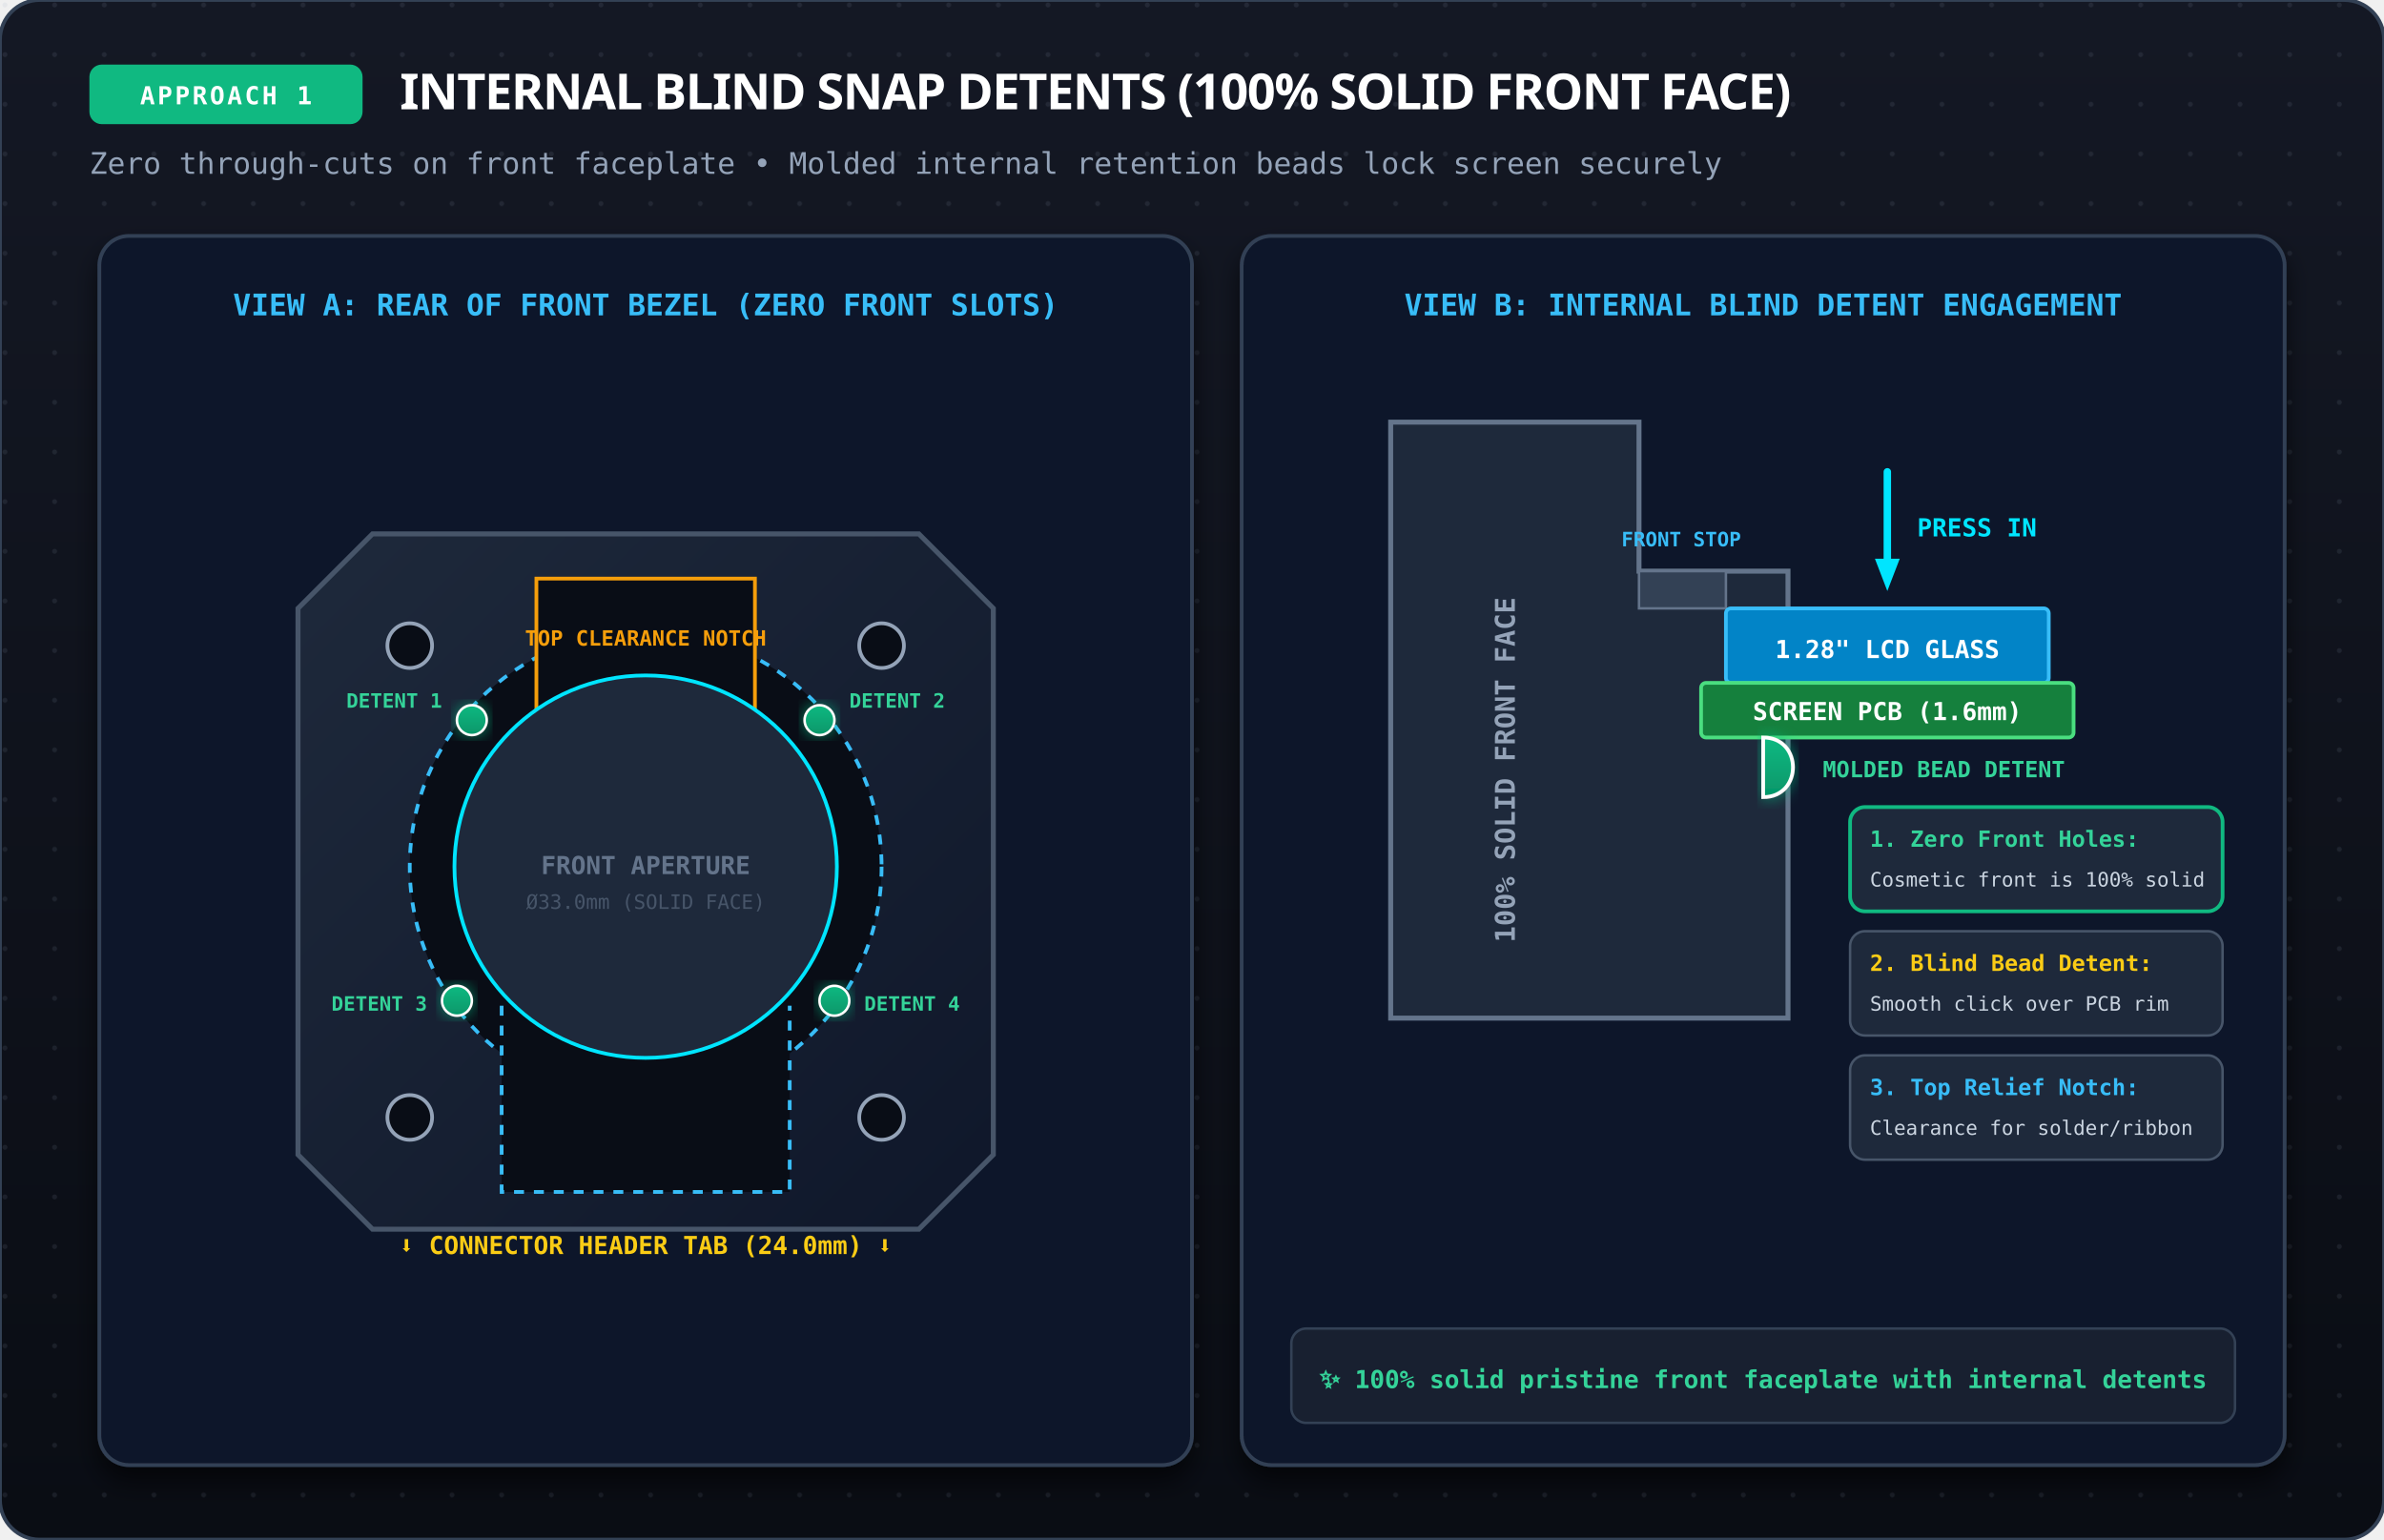
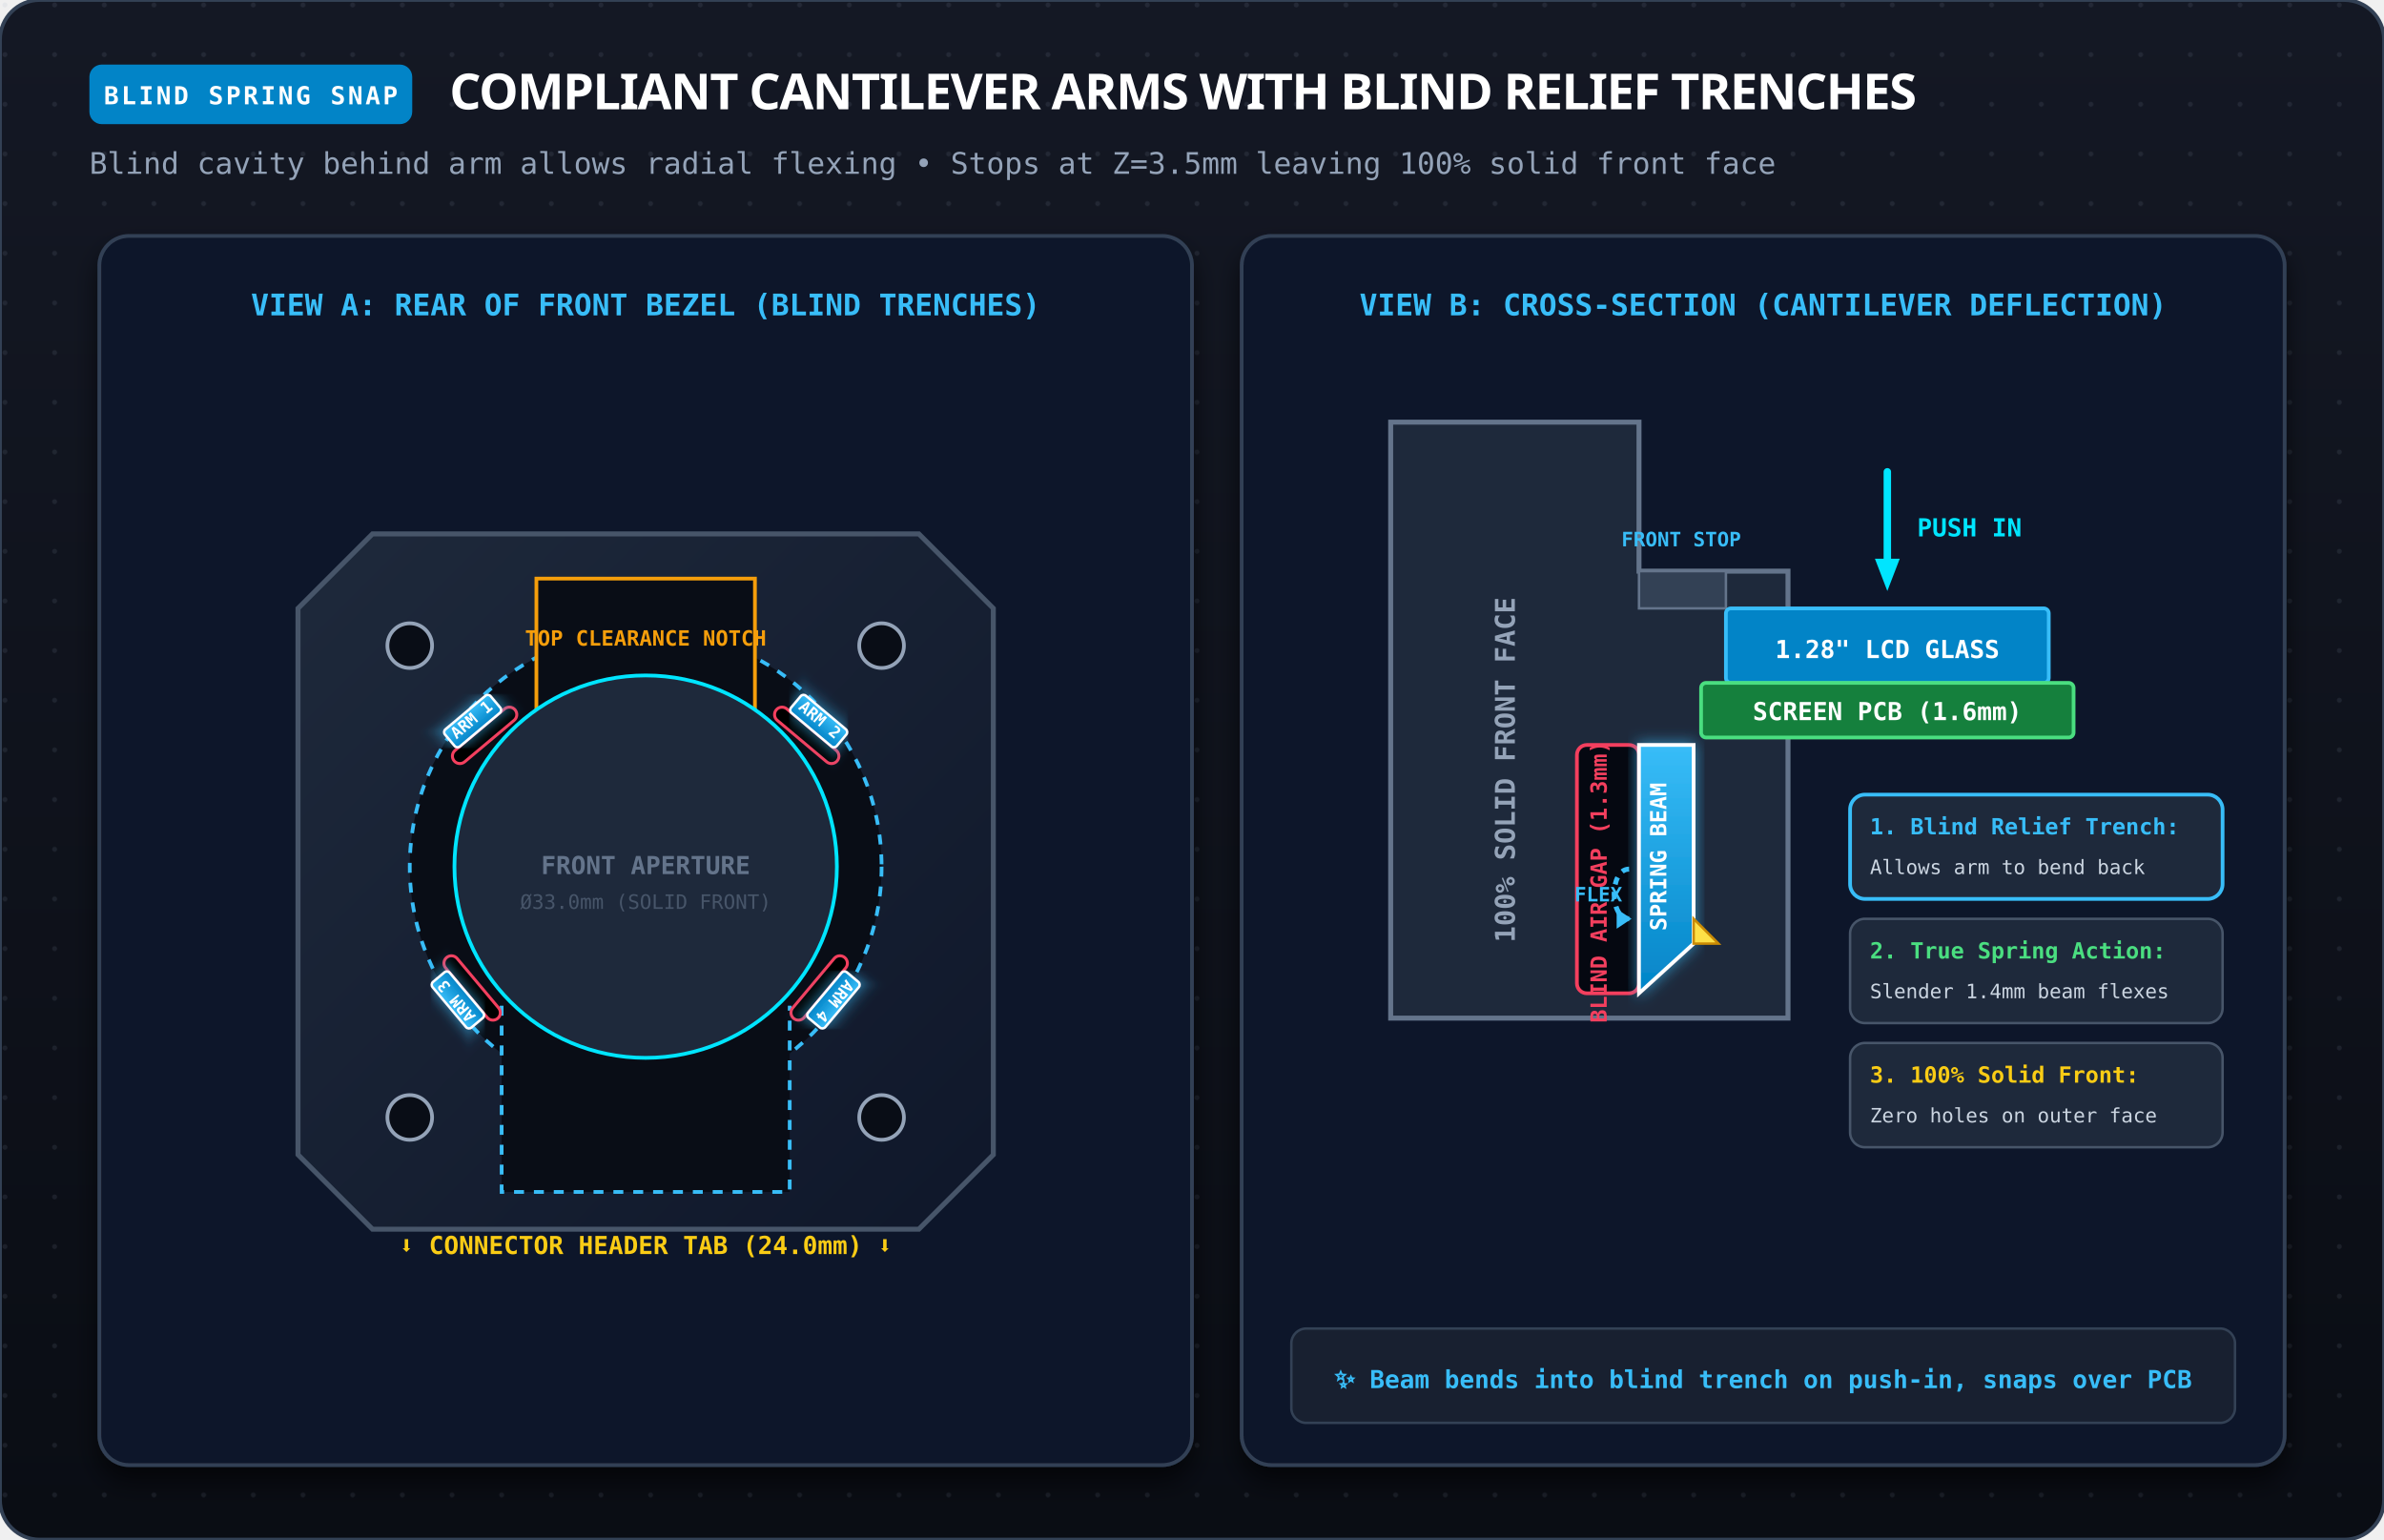
<svg xmlns="http://www.w3.org/2000/svg" viewBox="0 0 960 620" width="100%" height="100%">
  <defs>
    <linearGradient id="bgGrad" x1="0" y1="0" x2="0" y2="1">
      <stop offset="0%" stop-color="#141824" />
      <stop offset="100%" stop-color="#0a0d14" />
    </linearGradient>
    <linearGradient id="bezelPcb" x1="0" y1="0" x2="1" y2="1">
      <stop offset="0%" stop-color="#1e293b" />
      <stop offset="100%" stop-color="#0f172a" />
    </linearGradient>
-     <linearGradient id="detentGrad" x1="0" y1="0" x2="0" y2="1">
-       <stop offset="0%" stop-color="#10b981" />
-       <stop offset="100%" stop-color="#059669" />
+     <linearGradient id="springGrad" x1="0" y1="0" x2="0" y2="1">
+       <stop offset="0%" stop-color="#38bdf8" />
+       <stop offset="100%" stop-color="#0284c7" />
    </linearGradient>
    <filter id="shadow" x="-5%" y="-5%" width="115%" height="115%">
      <feDropShadow dx="0" dy="6" stdDeviation="5" flood-color="#000000" flood-opacity="0.6" />
    </filter>
-     <filter id="glowGreen" x="-20%" y="-20%" width="140%" height="140%">
-       <feDropShadow dx="0" dy="0" stdDeviation="3" flood-color="#10b981" flood-opacity="0.7" />
+     <filter id="glowCyan" x="-20%" y="-20%" width="140%" height="140%">
+       <feDropShadow dx="0" dy="0" stdDeviation="3" flood-color="#38bdf8" flood-opacity="0.7" />
    </filter>
  </defs>
  <rect width="960" height="620" rx="16" fill="url(#bgGrad)" stroke="#334155" stroke-width="1.5" />
  <g opacity="0.12">
    <pattern id="grid" width="20" height="20" patternUnits="userSpaceOnUse">
      <circle cx="2" cy="2" r="1" fill="#94a3b8" />
    </pattern>
    <rect width="960" height="620" fill="url(#grid)" />
  </g>
  <g transform="translate(36, 26)">
-     <rect x="0" y="0" width="110" height="24" rx="5" fill="#10b981" />
-     <text x="55" y="16" fill="#ffffff" font-family="'JetBrains Mono', monospace" font-size="10" font-weight="900" text-anchor="middle" letter-spacing="1">APPROACH 1</text>
-     <text x="125" y="18" fill="#ffffff" font-family="'Anybody', sans-serif" font-size="20" font-weight="900" letter-spacing="-0.5">INTERNAL BLIND SNAP DETENTS (100% SOLID FRONT FACE)</text>
-     <text x="0" y="44" fill="#94a3b8" font-family="'JetBrains Mono', monospace" font-size="12">Zero through-cuts on front faceplate • Molded internal retention beads lock screen securely</text>
+     <rect x="0" y="0" width="130" height="24" rx="5" fill="#0284c7" />
+     <text x="65" y="16" fill="#ffffff" font-family="'JetBrains Mono', monospace" font-size="10" font-weight="900" text-anchor="middle" letter-spacing="1">BLIND SPRING SNAP</text>
+     <text x="145" y="18" fill="#ffffff" font-family="'Anybody', sans-serif" font-size="20" font-weight="900" letter-spacing="-0.5">COMPLIANT CANTILEVER ARMS WITH BLIND RELIEF TRENCHES</text>
+     <text x="0" y="44" fill="#94a3b8" font-family="'JetBrains Mono', monospace" font-size="12">Blind cavity behind arm allows radial flexing • Stops at Z=3.5mm leaving 100% solid front face</text>
  </g>
  <g transform="translate(40, 95)">
    <rect x="0" y="0" width="440" height="495" rx="12" fill="#0f172a" stroke="#334155" stroke-width="1.5" filter="url(#shadow)" />
-     <text x="220" y="32" fill="#38bdf8" font-family="'JetBrains Mono', monospace" font-size="12" font-weight="800" text-anchor="middle">VIEW A: REAR OF FRONT BEZEL (ZERO FRONT SLOTS)</text>
+     <text x="220" y="32" fill="#38bdf8" font-family="'JetBrains Mono', monospace" font-size="12" font-weight="800" text-anchor="middle">VIEW A: REAR OF FRONT BEZEL (BLIND TRENCHES)</text>
    <g transform="translate(220, 260)">
      <polygon points="-110,-140 110,-140 140,-110 140,110 110,140 -110,140 -140,110 -140,-110" fill="url(#bezelPcb)" stroke="#475569" stroke-width="2" />
      <circle cx="-95" cy="-95" r="9" fill="#090d16" stroke="#94a3b8" stroke-width="1.5" />
      <circle cx="95" cy="-95" r="9" fill="#090d16" stroke="#94a3b8" stroke-width="1.5" />
      <circle cx="-95" cy="95" r="9" fill="#090d16" stroke="#94a3b8" stroke-width="1.5" />
      <circle cx="95" cy="95" r="9" fill="#090d16" stroke="#94a3b8" stroke-width="1.5" />
      <circle cx="0" cy="-6" r="95" fill="#090d16" stroke="#38bdf8" stroke-width="1.5" stroke-dasharray="4,4" />
      <path d="M -44 -65 L -44 -122 L 44 -122 L 44 -65" fill="#090d16" stroke="#f59e0b" stroke-width="1.5" />
      <text x="0" y="-95" fill="#f59e0b" font-family="'JetBrains Mono', monospace" font-size="8.5" font-weight="800" text-anchor="middle">TOP CLEARANCE NOTCH</text>
      <path d="M -58 50 L -58 125 L 58 125 L 58 50" fill="#090d16" stroke="#38bdf8" stroke-width="1.5" stroke-dasharray="4,4" />
      <circle cx="0" cy="-6" r="77" fill="#1e293b" stroke="#00e5ff" stroke-width="1.5" />
      <text x="0" y="-3" fill="#64748b" font-family="'JetBrains Mono', monospace" font-size="10" font-weight="700" text-anchor="middle">FRONT APERTURE</text>
-       <text x="0" y="11" fill="#475569" font-family="'JetBrains Mono', monospace" font-size="8" text-anchor="middle">Ø33.0mm (SOLID FACE)</text>
-       <g transform="translate(-70, -65)">
-         <circle cx="0" cy="0" r="6" fill="url(#detentGrad)" stroke="#ffffff" stroke-width="1" filter="url(#glowGreen)" />
-         <text x="-12" y="-5" fill="#34d399" font-family="'JetBrains Mono', monospace" font-size="8" font-weight="900" text-anchor="end">DETENT 1</text>
+       <text x="0" y="11" fill="#475569" font-family="'JetBrains Mono', monospace" font-size="8" text-anchor="middle">Ø33.0mm (SOLID FRONT)</text>
+       <g transform="translate(-70, -65) rotate(-40)">
+         <rect x="-16" y="5" width="32" height="6" rx="3" fill="#000000" stroke="#f43f5e" stroke-width="1.2" />
+         <rect x="-12" y="-4" width="24" height="9" rx="1.5" fill="url(#springGrad)" stroke="#ffffff" stroke-width="1" filter="url(#glowCyan)" />
+         <text x="0" y="2" fill="#ffffff" font-family="'JetBrains Mono', monospace" font-size="6.5" font-weight="900" text-anchor="middle">ARM 1</text>
      </g>
-       <g transform="translate(70, -65)">
-         <circle cx="0" cy="0" r="6" fill="url(#detentGrad)" stroke="#ffffff" stroke-width="1" filter="url(#glowGreen)" />
-         <text x="12" y="-5" fill="#34d399" font-family="'JetBrains Mono', monospace" font-size="8" font-weight="900" text-anchor="start">DETENT 2</text>
+       <g transform="translate(70, -65) rotate(40)">
+         <rect x="-16" y="5" width="32" height="6" rx="3" fill="#000000" stroke="#f43f5e" stroke-width="1.2" />
+         <rect x="-12" y="-4" width="24" height="9" rx="1.5" fill="url(#springGrad)" stroke="#ffffff" stroke-width="1" filter="url(#glowCyan)" />
+         <text x="0" y="2" fill="#ffffff" font-family="'JetBrains Mono', monospace" font-size="6.5" font-weight="900" text-anchor="middle">ARM 2</text>
      </g>
-       <g transform="translate(-76, 48)">
-         <circle cx="0" cy="0" r="6" fill="url(#detentGrad)" stroke="#ffffff" stroke-width="1" filter="url(#glowGreen)" />
-         <text x="-12" y="4" fill="#34d399" font-family="'JetBrains Mono', monospace" font-size="8" font-weight="900" text-anchor="end">DETENT 3</text>
+       <g transform="translate(-76, 48) rotate(-130)">
+         <rect x="-16" y="5" width="32" height="6" rx="3" fill="#000000" stroke="#f43f5e" stroke-width="1.2" />
+         <rect x="-12" y="-4" width="24" height="9" rx="1.5" fill="url(#springGrad)" stroke="#ffffff" stroke-width="1" filter="url(#glowCyan)" />
+         <text x="0" y="2" fill="#ffffff" font-family="'JetBrains Mono', monospace" font-size="6.5" font-weight="900" text-anchor="middle">ARM 3</text>
      </g>
-       <g transform="translate(76, 48)">
-         <circle cx="0" cy="0" r="6" fill="url(#detentGrad)" stroke="#ffffff" stroke-width="1" filter="url(#glowGreen)" />
-         <text x="12" y="4" fill="#34d399" font-family="'JetBrains Mono', monospace" font-size="8" font-weight="900" text-anchor="start">DETENT 4</text>
+       <g transform="translate(76, 48) rotate(130)">
+         <rect x="-16" y="5" width="32" height="6" rx="3" fill="#000000" stroke="#f43f5e" stroke-width="1.2" />
+         <rect x="-12" y="-4" width="24" height="9" rx="1.5" fill="url(#springGrad)" stroke="#ffffff" stroke-width="1" filter="url(#glowCyan)" />
+         <text x="0" y="2" fill="#ffffff" font-family="'JetBrains Mono', monospace" font-size="6.5" font-weight="900" text-anchor="middle">ARM 4</text>
      </g>
      <g transform="translate(0, 150)">
        <text x="0" y="0" fill="#facc15" font-family="'JetBrains Mono', monospace" font-size="10" font-weight="800" text-anchor="middle">⬇ CONNECTOR HEADER TAB (24.0mm) ⬇</text>
      </g>
    </g>
  </g>
  <g transform="translate(500, 95)">
    <rect x="0" y="0" width="420" height="495" rx="12" fill="#0f172a" stroke="#334155" stroke-width="1.5" filter="url(#shadow)" />
-     <text x="210" y="32" fill="#38bdf8" font-family="'JetBrains Mono', monospace" font-size="12" font-weight="800" text-anchor="middle">VIEW B: INTERNAL BLIND DETENT ENGAGEMENT</text>
+     <text x="210" y="32" fill="#38bdf8" font-family="'JetBrains Mono', monospace" font-size="12" font-weight="800" text-anchor="middle">VIEW B: CROSS-SECTION (CANTILEVER DEFLECTION)</text>
    <g transform="translate(60, 75)">
      <path d="M 0 240 L 0 0 L 100 0 L 100 60 L 160 60 L 160 240 Z" fill="#1e293b" stroke="#64748b" stroke-width="2" />
      <text x="50" y="140" fill="#94a3b8" font-family="'JetBrains Mono', monospace" font-size="11" font-weight="800" text-anchor="middle" transform="rotate(-90 50 140)">100% SOLID FRONT FACE</text>
      <rect x="100" y="60" width="35" height="15" fill="#334155" stroke="#64748b" stroke-width="1" />
      <text x="117" y="50" fill="#38bdf8" font-family="'JetBrains Mono', monospace" font-size="8" font-weight="800" text-anchor="middle">FRONT STOP</text>
      <g transform="translate(135, 75)">
        <rect x="0" y="0" width="130" height="30" rx="2" fill="#0284c7" stroke="#38bdf8" stroke-width="1.5" />
        <text x="65" y="20" fill="#ffffff" font-family="'JetBrains Mono', monospace" font-size="10" font-weight="900" text-anchor="middle">1.28" LCD GLASS</text>
        <rect x="-10" y="30" width="150" height="22" rx="2" fill="#15803d" stroke="#4ade80" stroke-width="1.5" />
        <text x="65" y="45" fill="#ffffff" font-family="'JetBrains Mono', monospace" font-size="10" font-weight="900" text-anchor="middle">SCREEN PCB (1.6mm)</text>
      </g>
-       <g transform="translate(150, 127)">
-         <path d="M 0 0 C 8 0, 12 6, 12 12 C 12 18, 8 24, 0 24 Z" fill="url(#detentGrad)" stroke="#ffffff" stroke-width="1.5" filter="url(#glowGreen)" />
-         <text x="24" y="16" fill="#34d399" font-family="'JetBrains Mono', monospace" font-size="9" font-weight="900">MOLDED BEAD DETENT</text>
+       <rect x="75" y="130" width="25" height="100" rx="4" fill="#050811" stroke="#f43f5e" stroke-width="1.5" />
+       <text x="87" y="185" fill="#f43f5e" font-family="'JetBrains Mono', monospace" font-size="9" font-weight="800" text-anchor="middle" transform="rotate(-90 87 185)">BLIND AIR GAP (1.3mm)</text>
+       <g transform="translate(100, 130)">
+         <path d="M 0 0 L 22 0 L 22 80 L 0 100 Z" fill="url(#springGrad)" stroke="#ffffff" stroke-width="1.5" filter="url(#glowCyan)" />
+         <polygon points="22,70 32,80 22,80" fill="#fde047" stroke="#ca8a04" stroke-width="1" />
+         <text x="11" y="45" fill="#ffffff" font-family="'JetBrains Mono', monospace" font-size="9" font-weight="900" text-anchor="middle" transform="rotate(-90 11 45)">SPRING BEAM</text>
+         <path d="M -4 50 C -12 50, -12 70, -4 70" fill="none" stroke="#38bdf8" stroke-width="2" stroke-dasharray="3,3" />
+         <polygon points="-3,70 -9,66 -9,74" fill="#38bdf8" />
+         <text x="-26" y="63" fill="#38bdf8" font-family="'JetBrains Mono', monospace" font-size="8" font-weight="800">FLEX</text>
      </g>
      <g transform="translate(200, 20)">
        <line x1="0" y1="0" x2="0" y2="40" stroke="#00e5ff" stroke-width="3" stroke-linecap="round" />
        <polygon points="0,48 -5,35 5,35" fill="#00e5ff" />
-         <text x="12" y="26" fill="#00e5ff" font-family="'JetBrains Mono', monospace" font-size="10" font-weight="900">PRESS IN</text>
+         <text x="12" y="26" fill="#00e5ff" font-family="'JetBrains Mono', monospace" font-size="10" font-weight="900">PUSH IN</text>
      </g>
-       <g transform="translate(185, 155)">
-         <rect x="0" y="0" width="150" height="42" rx="6" fill="#1e293b" stroke="#10b981" stroke-width="1.5" />
-         <text x="8" y="16" fill="#34d399" font-family="'JetBrains Mono', monospace" font-size="9" font-weight="900">1. Zero Front Holes:</text>
-         <text x="8" y="32" fill="#cbd5e1" font-family="'JetBrains Mono', monospace" font-size="8">Cosmetic front is 100% solid</text>
+       <g transform="translate(185, 150)">
+         <rect x="0" y="0" width="150" height="42" rx="6" fill="#1e293b" stroke="#38bdf8" stroke-width="1.5" />
+         <text x="8" y="16" fill="#38bdf8" font-family="'JetBrains Mono', monospace" font-size="9" font-weight="900">1. Blind Relief Trench:</text>
+         <text x="8" y="32" fill="#cbd5e1" font-family="'JetBrains Mono', monospace" font-size="8">Allows arm to bend back</text>
        <rect x="0" y="50" width="150" height="42" rx="6" fill="#1e293b" stroke="#475569" stroke-width="1" />
-         <text x="8" y="66" fill="#facc15" font-family="'JetBrains Mono', monospace" font-size="9" font-weight="800">2. Blind Bead Detent:</text>
-         <text x="8" y="82" fill="#cbd5e1" font-family="'JetBrains Mono', monospace" font-size="8">Smooth click over PCB rim</text>
+         <text x="8" y="66" fill="#4ade80" font-family="'JetBrains Mono', monospace" font-size="9" font-weight="800">2. True Spring Action:</text>
+         <text x="8" y="82" fill="#cbd5e1" font-family="'JetBrains Mono', monospace" font-size="8">Slender 1.4mm beam flexes</text>
        <rect x="0" y="100" width="150" height="42" rx="6" fill="#1e293b" stroke="#475569" stroke-width="1" />
-         <text x="8" y="116" fill="#38bdf8" font-family="'JetBrains Mono', monospace" font-size="9" font-weight="800">3. Top Relief Notch:</text>
-         <text x="8" y="132" fill="#cbd5e1" font-family="'JetBrains Mono', monospace" font-size="8">Clearance for solder/ribbon</text>
+         <text x="8" y="116" fill="#facc15" font-family="'JetBrains Mono', monospace" font-size="9" font-weight="800">3. 100% Solid Front:</text>
+         <text x="8" y="132" fill="#cbd5e1" font-family="'JetBrains Mono', monospace" font-size="8">Zero holes on outer face</text>
      </g>
    </g>
    <g transform="translate(20, 440)">
      <rect x="0" y="0" width="380" height="38" rx="6" fill="#182030" stroke="#334155" stroke-width="1" />
-       <text x="190" y="24" fill="#34d399" font-family="'JetBrains Mono', monospace" font-size="10" font-weight="800" text-anchor="middle">✨ 100% solid pristine front faceplate with internal detents</text>
+       <text x="190" y="24" fill="#38bdf8" font-family="'JetBrains Mono', monospace" font-size="10" font-weight="800" text-anchor="middle">✨ Beam bends into blind trench on push-in, snaps over PCB</text>
    </g>
  </g>
</svg>
